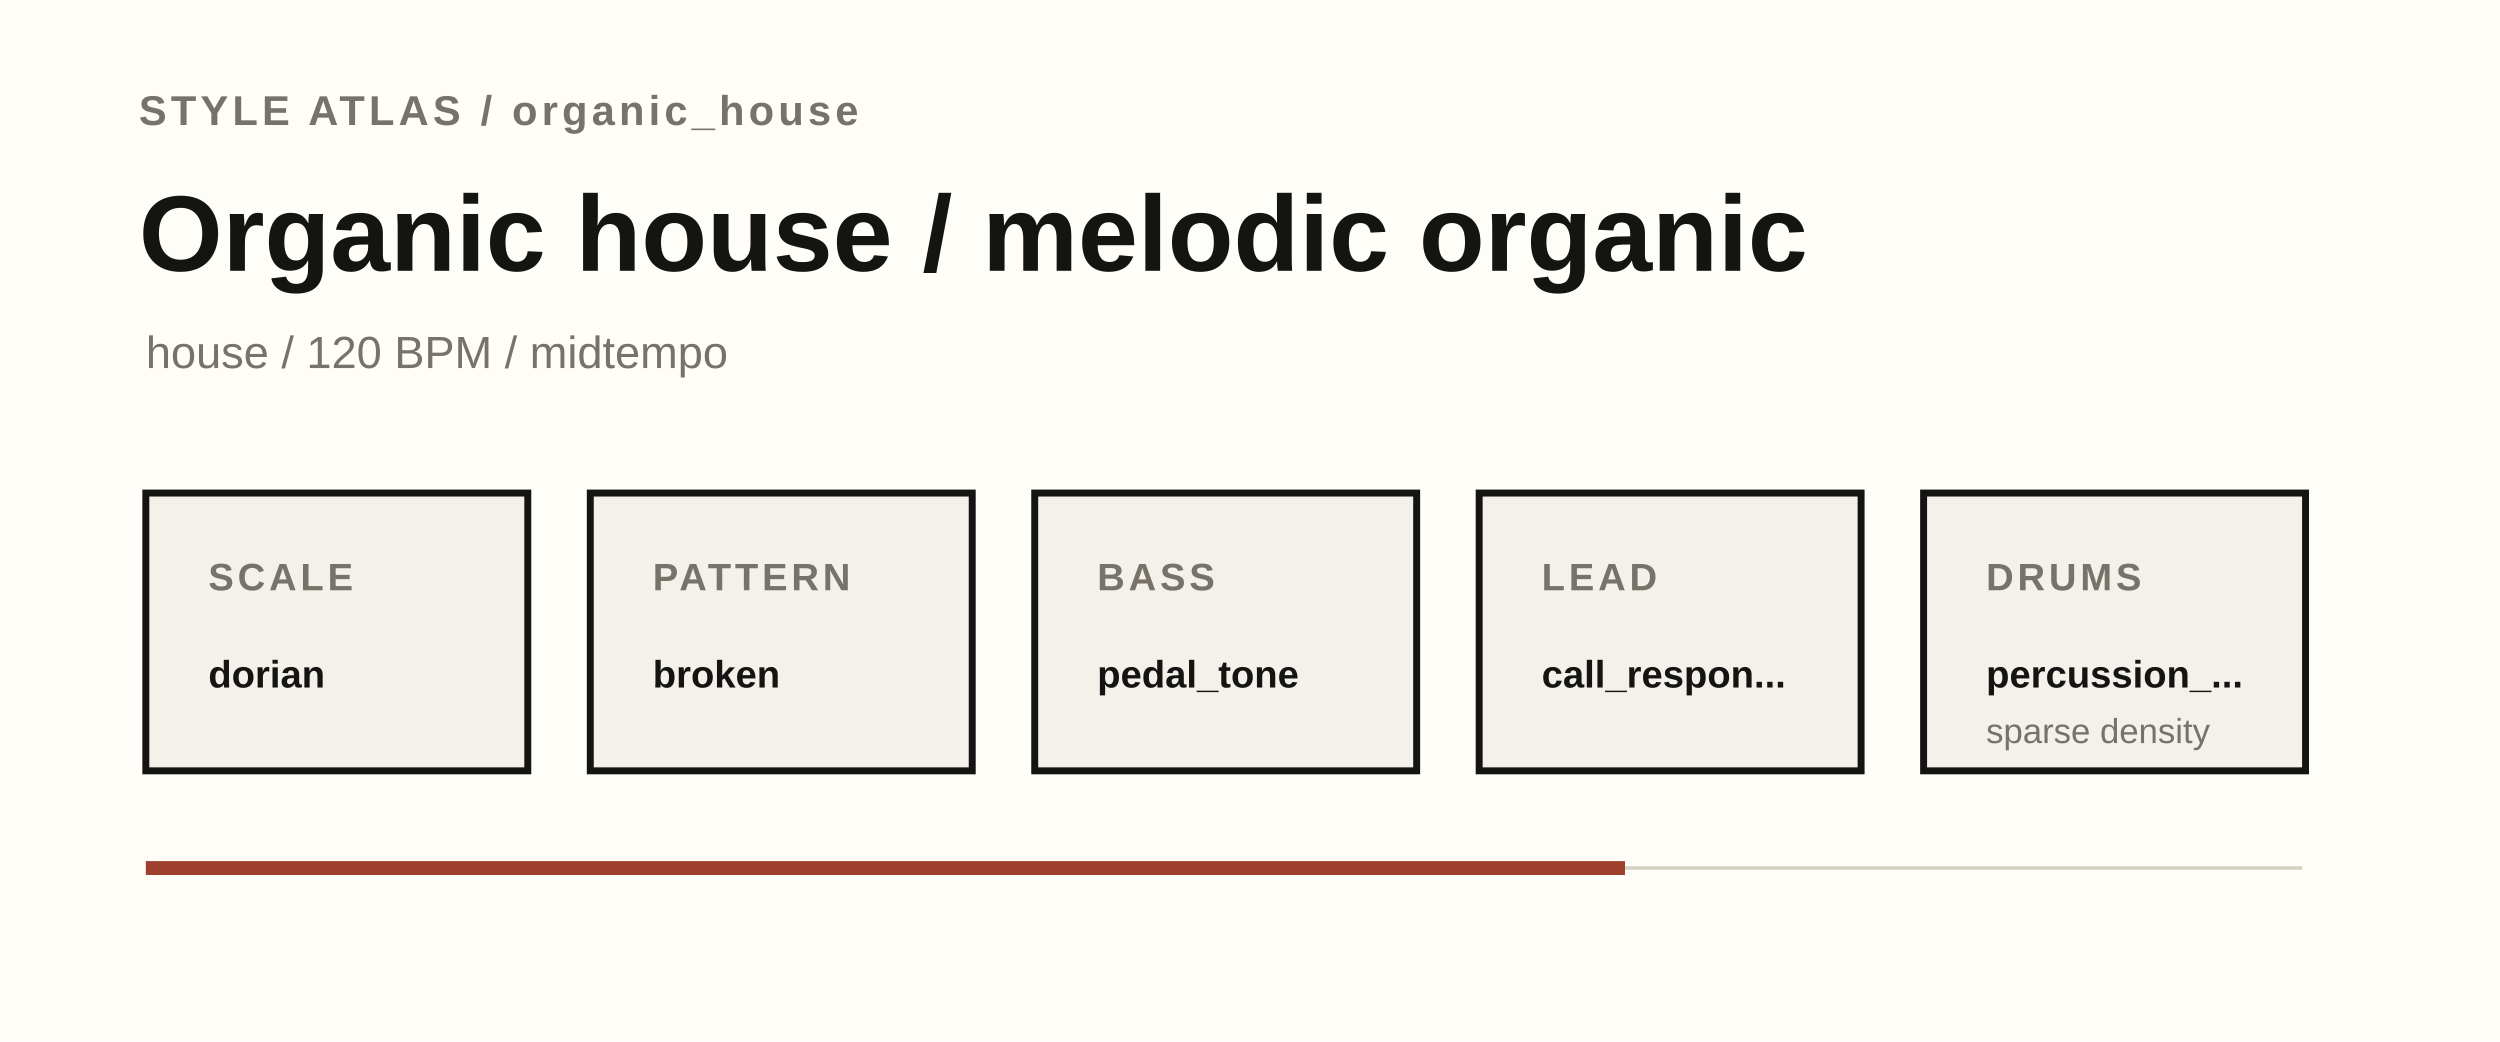
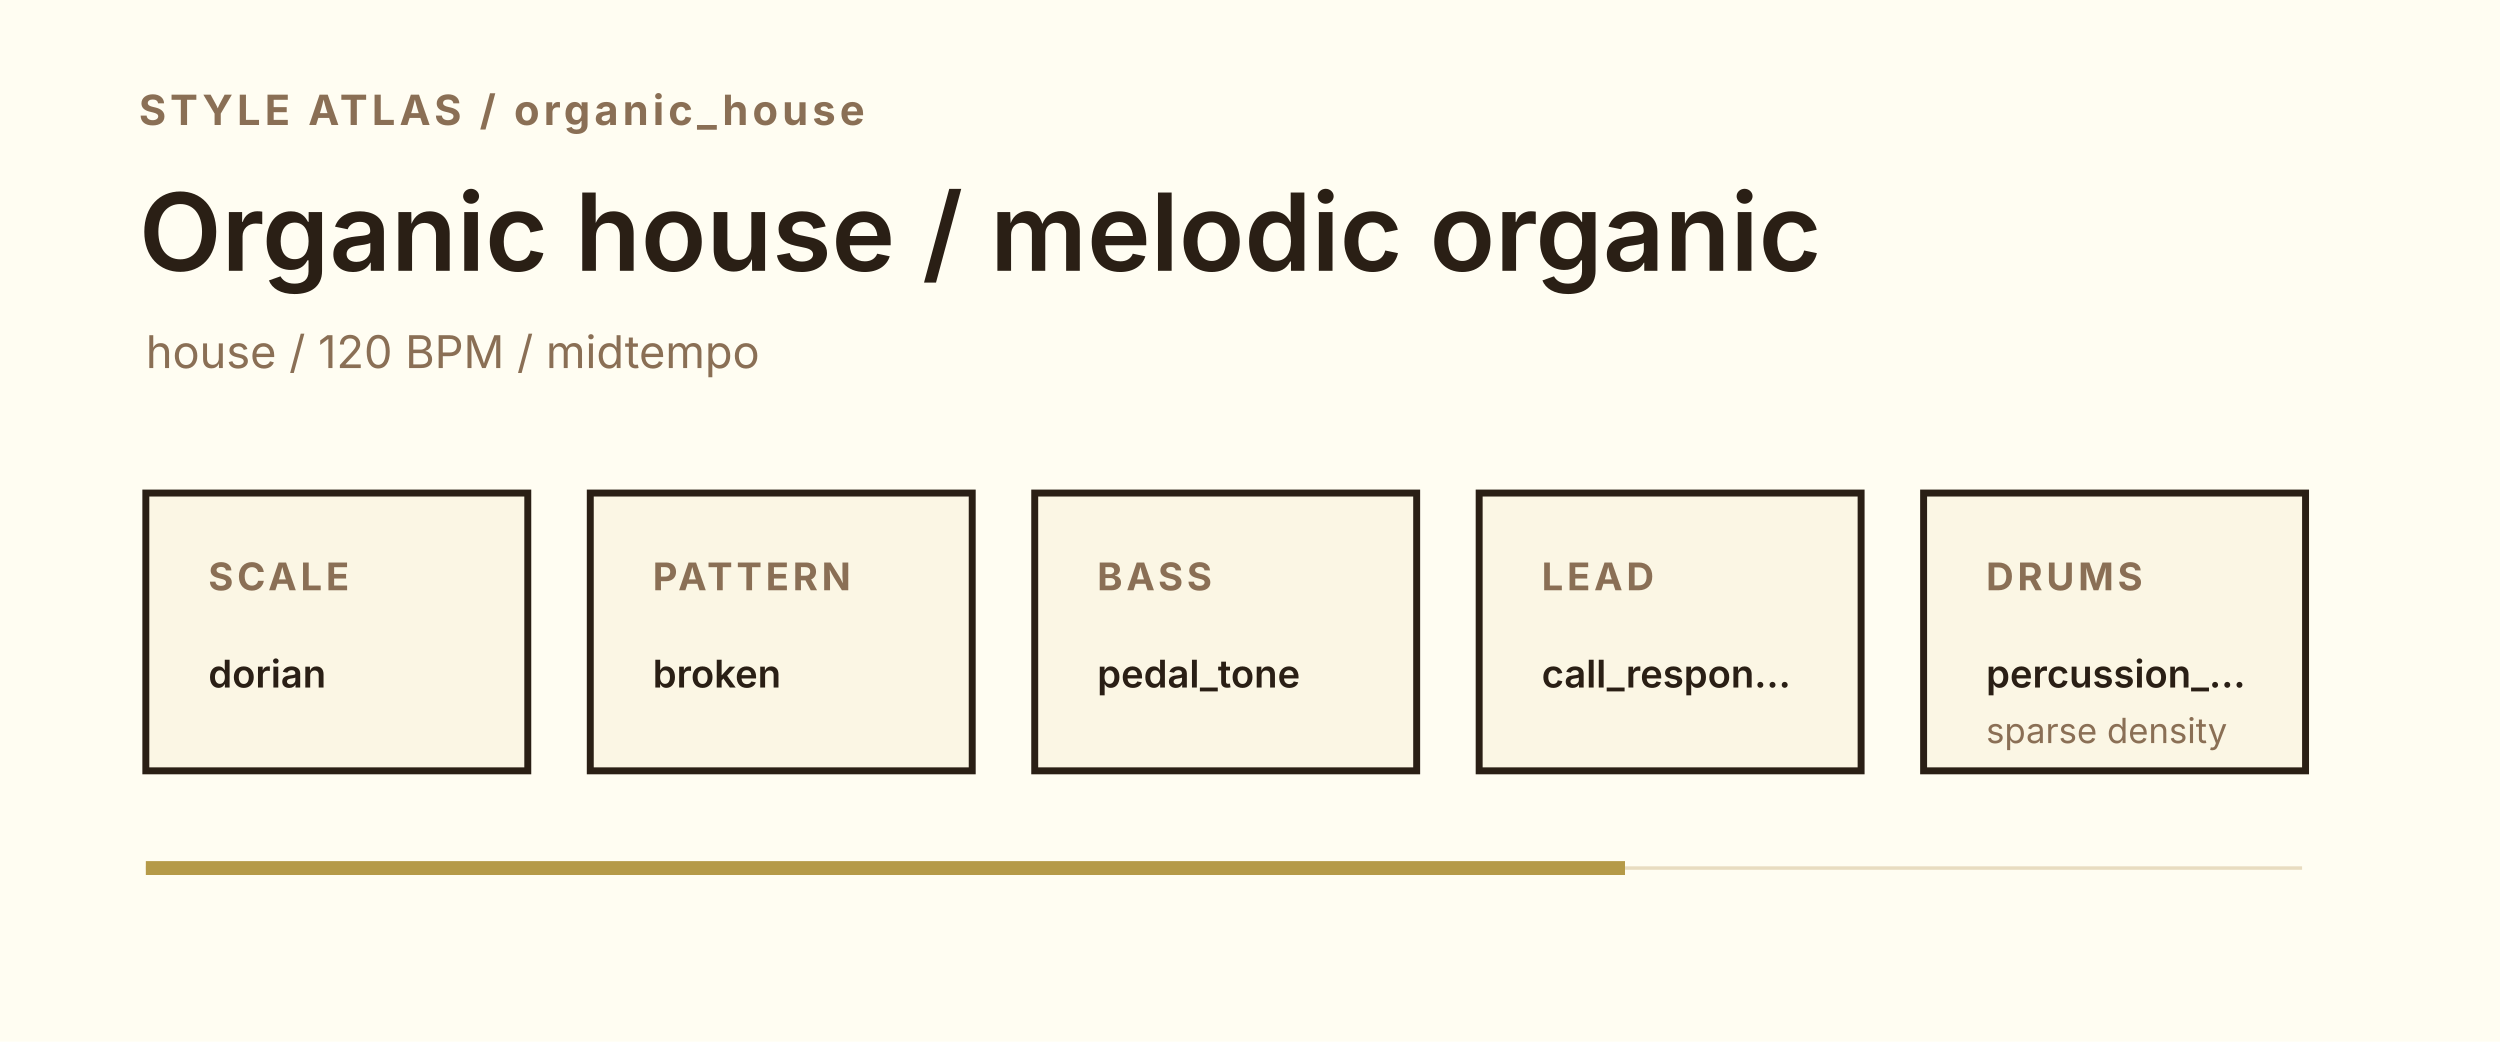
<svg xmlns="http://www.w3.org/2000/svg" viewBox="0 0 720 300" role="img" aria-labelledby="title desc">
-   <rect width="720" height="300" fill="#fffdf7" />
-   <text x="40" y="36" fill="#77736a" font-family="Avenir Next, Helvetica Neue, Arial, sans-serif" font-size="12" font-weight="700" letter-spacing="1.2">STYLE ATLAS / organic_house</text>
-   <text x="40" y="78" fill="#141412" font-family="Avenir Next, Helvetica Neue, Arial, sans-serif" font-size="31" font-weight="600">Organic house / melodic organic</text>
-   <text x="42" y="106" fill="#77736a" font-family="Avenir Next, Helvetica Neue, Arial, sans-serif" font-size="13">house / 120 BPM / midtempo</text>
-   <g fill="#f4f1ea" stroke="#141412" stroke-width="2">
+   <rect width="720" height="300" fill="#fffdf2" />
+   <text x="40" y="36" fill="#8a6f55" font-family="Inter, 'Avenir Next', 'Neue Haas Grotesk Text', 'Helvetica Neue', ui-sans-serif, system-ui, -apple-system, BlinkMacSystemFont, 'Segoe UI', sans-serif" font-size="12" font-weight="700" letter-spacing="1.2">STYLE ATLAS / organic_house</text>
+   <text x="40" y="78" fill="#2a1f15" font-family="Inter, 'Avenir Next', 'Neue Haas Grotesk Text', 'Helvetica Neue', ui-sans-serif, system-ui, -apple-system, BlinkMacSystemFont, 'Segoe UI', sans-serif" font-size="31" font-weight="600">Organic house / melodic organic</text>
+   <text x="42" y="106" fill="#8a6f55" font-family="Inter, 'Avenir Next', 'Neue Haas Grotesk Text', 'Helvetica Neue', ui-sans-serif, system-ui, -apple-system, BlinkMacSystemFont, 'Segoe UI', sans-serif" font-size="13">house / 120 BPM / midtempo</text>
+   <g fill="#fbf6e4" stroke="#2a1f15" stroke-width="2">
    <rect x="42" y="142" width="110" height="80" />
    <rect x="170" y="142" width="110" height="80" />
    <rect x="298" y="142" width="110" height="80" />
    <rect x="426" y="142" width="110" height="80" />
    <rect x="554" y="142" width="110" height="80" />
  </g>
-   <g font-family="Avenir Next, Helvetica Neue, Arial, sans-serif">
-     <g fill="#77736a" font-size="11" font-weight="700" letter-spacing="1.1">
+   <g font-family="Inter, 'Avenir Next', 'Neue Haas Grotesk Text', 'Helvetica Neue', ui-sans-serif, system-ui, -apple-system, BlinkMacSystemFont, 'Segoe UI', sans-serif">
+     <g fill="#8a6f55" font-size="11" font-weight="700" letter-spacing="1.1">
      <text x="60" y="170">SCALE</text>
      <text x="188" y="170">PATTERN</text>
      <text x="316" y="170">BASS</text>
      <text x="444" y="170">LEAD</text>
      <text x="572" y="170">DRUMS</text>
    </g>
-     <g fill="#141412" font-size="11" font-weight="600">
+     <g fill="#2a1f15" font-size="11" font-weight="600">
      <text x="60" y="198">dorian</text>
      <text x="188" y="198">broken</text>
      <text x="316" y="198">pedal_tone</text>
      <text x="444" y="198">call_respon...</text>
      <text x="572" y="198">percussion_...</text>
    </g>
-     <text x="572" y="214" fill="#77736a" font-size="10">sparse density</text>
+     <text x="572" y="214" fill="#8a6f55" font-size="10">sparse density</text>
  </g>
-   <path d="M42 250h621" stroke="#d5cfc2" stroke-width="1" />
-   <path d="M42 250h426" stroke="#9f3f2d" stroke-width="4" />
+   <path d="M42 250h621" stroke="#e8dcc0" stroke-width="1" />
+   <path d="M42 250h426" stroke="#b59a48" stroke-width="4" />
</svg>
